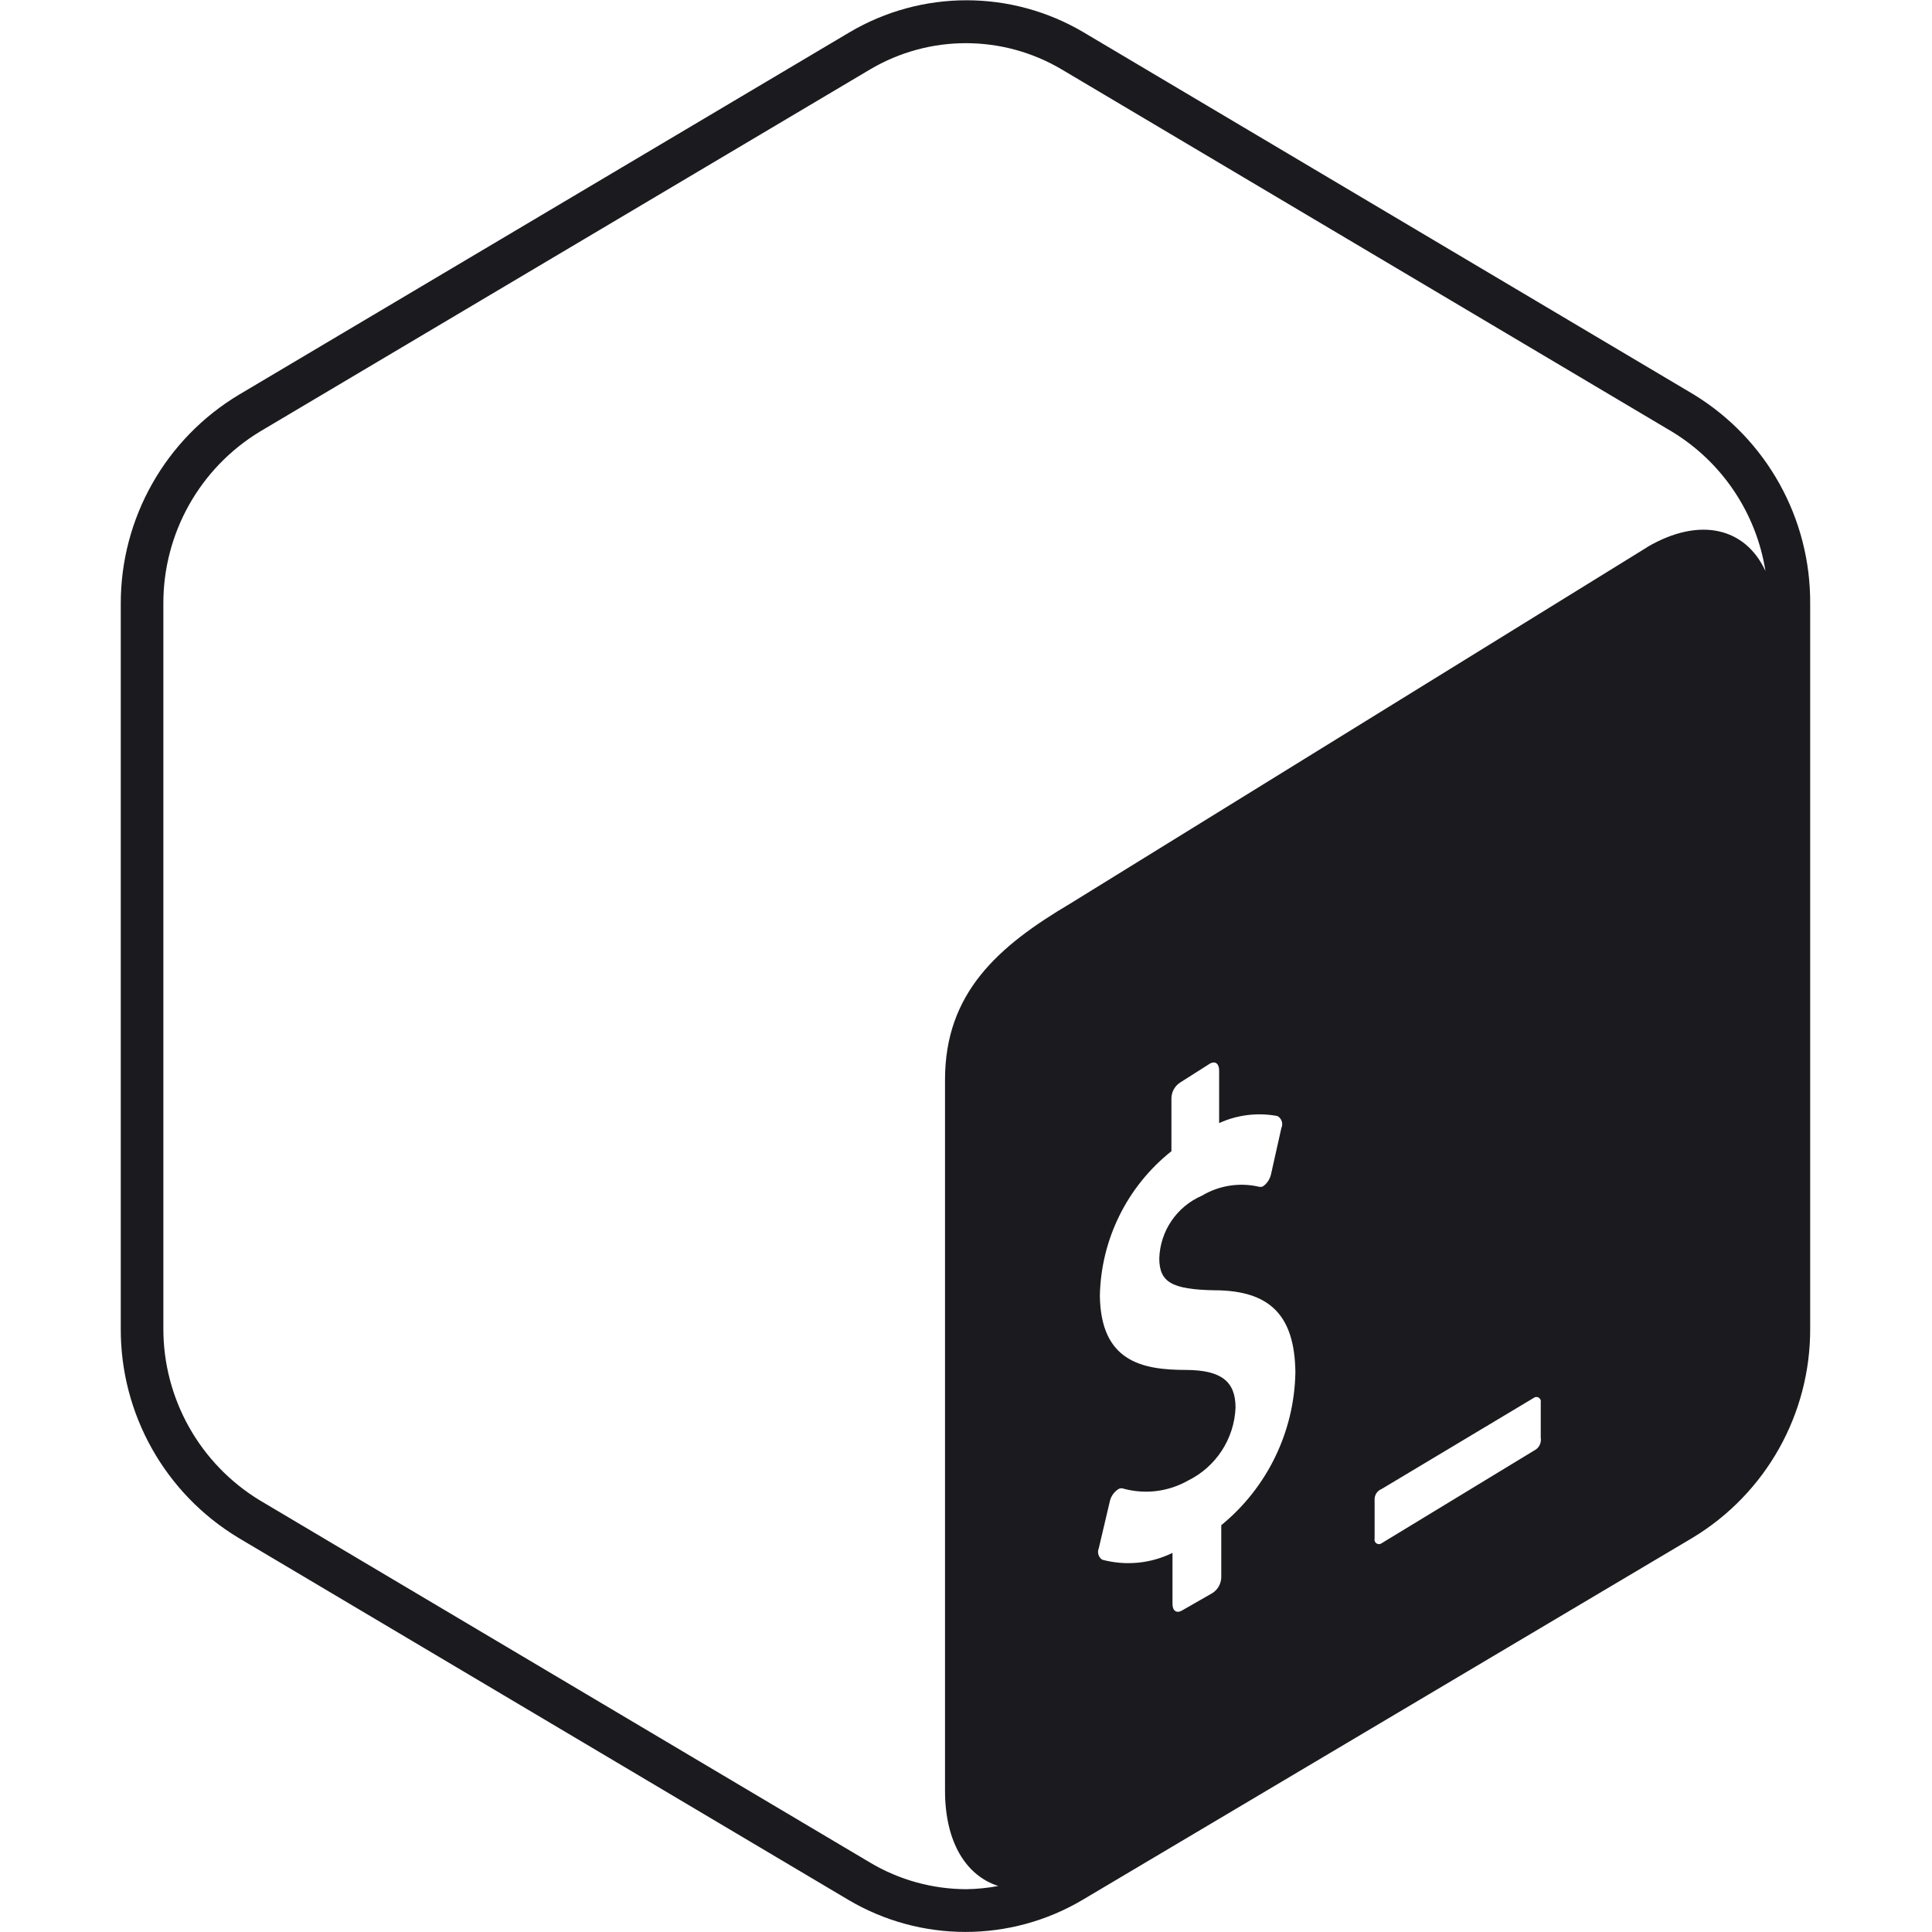
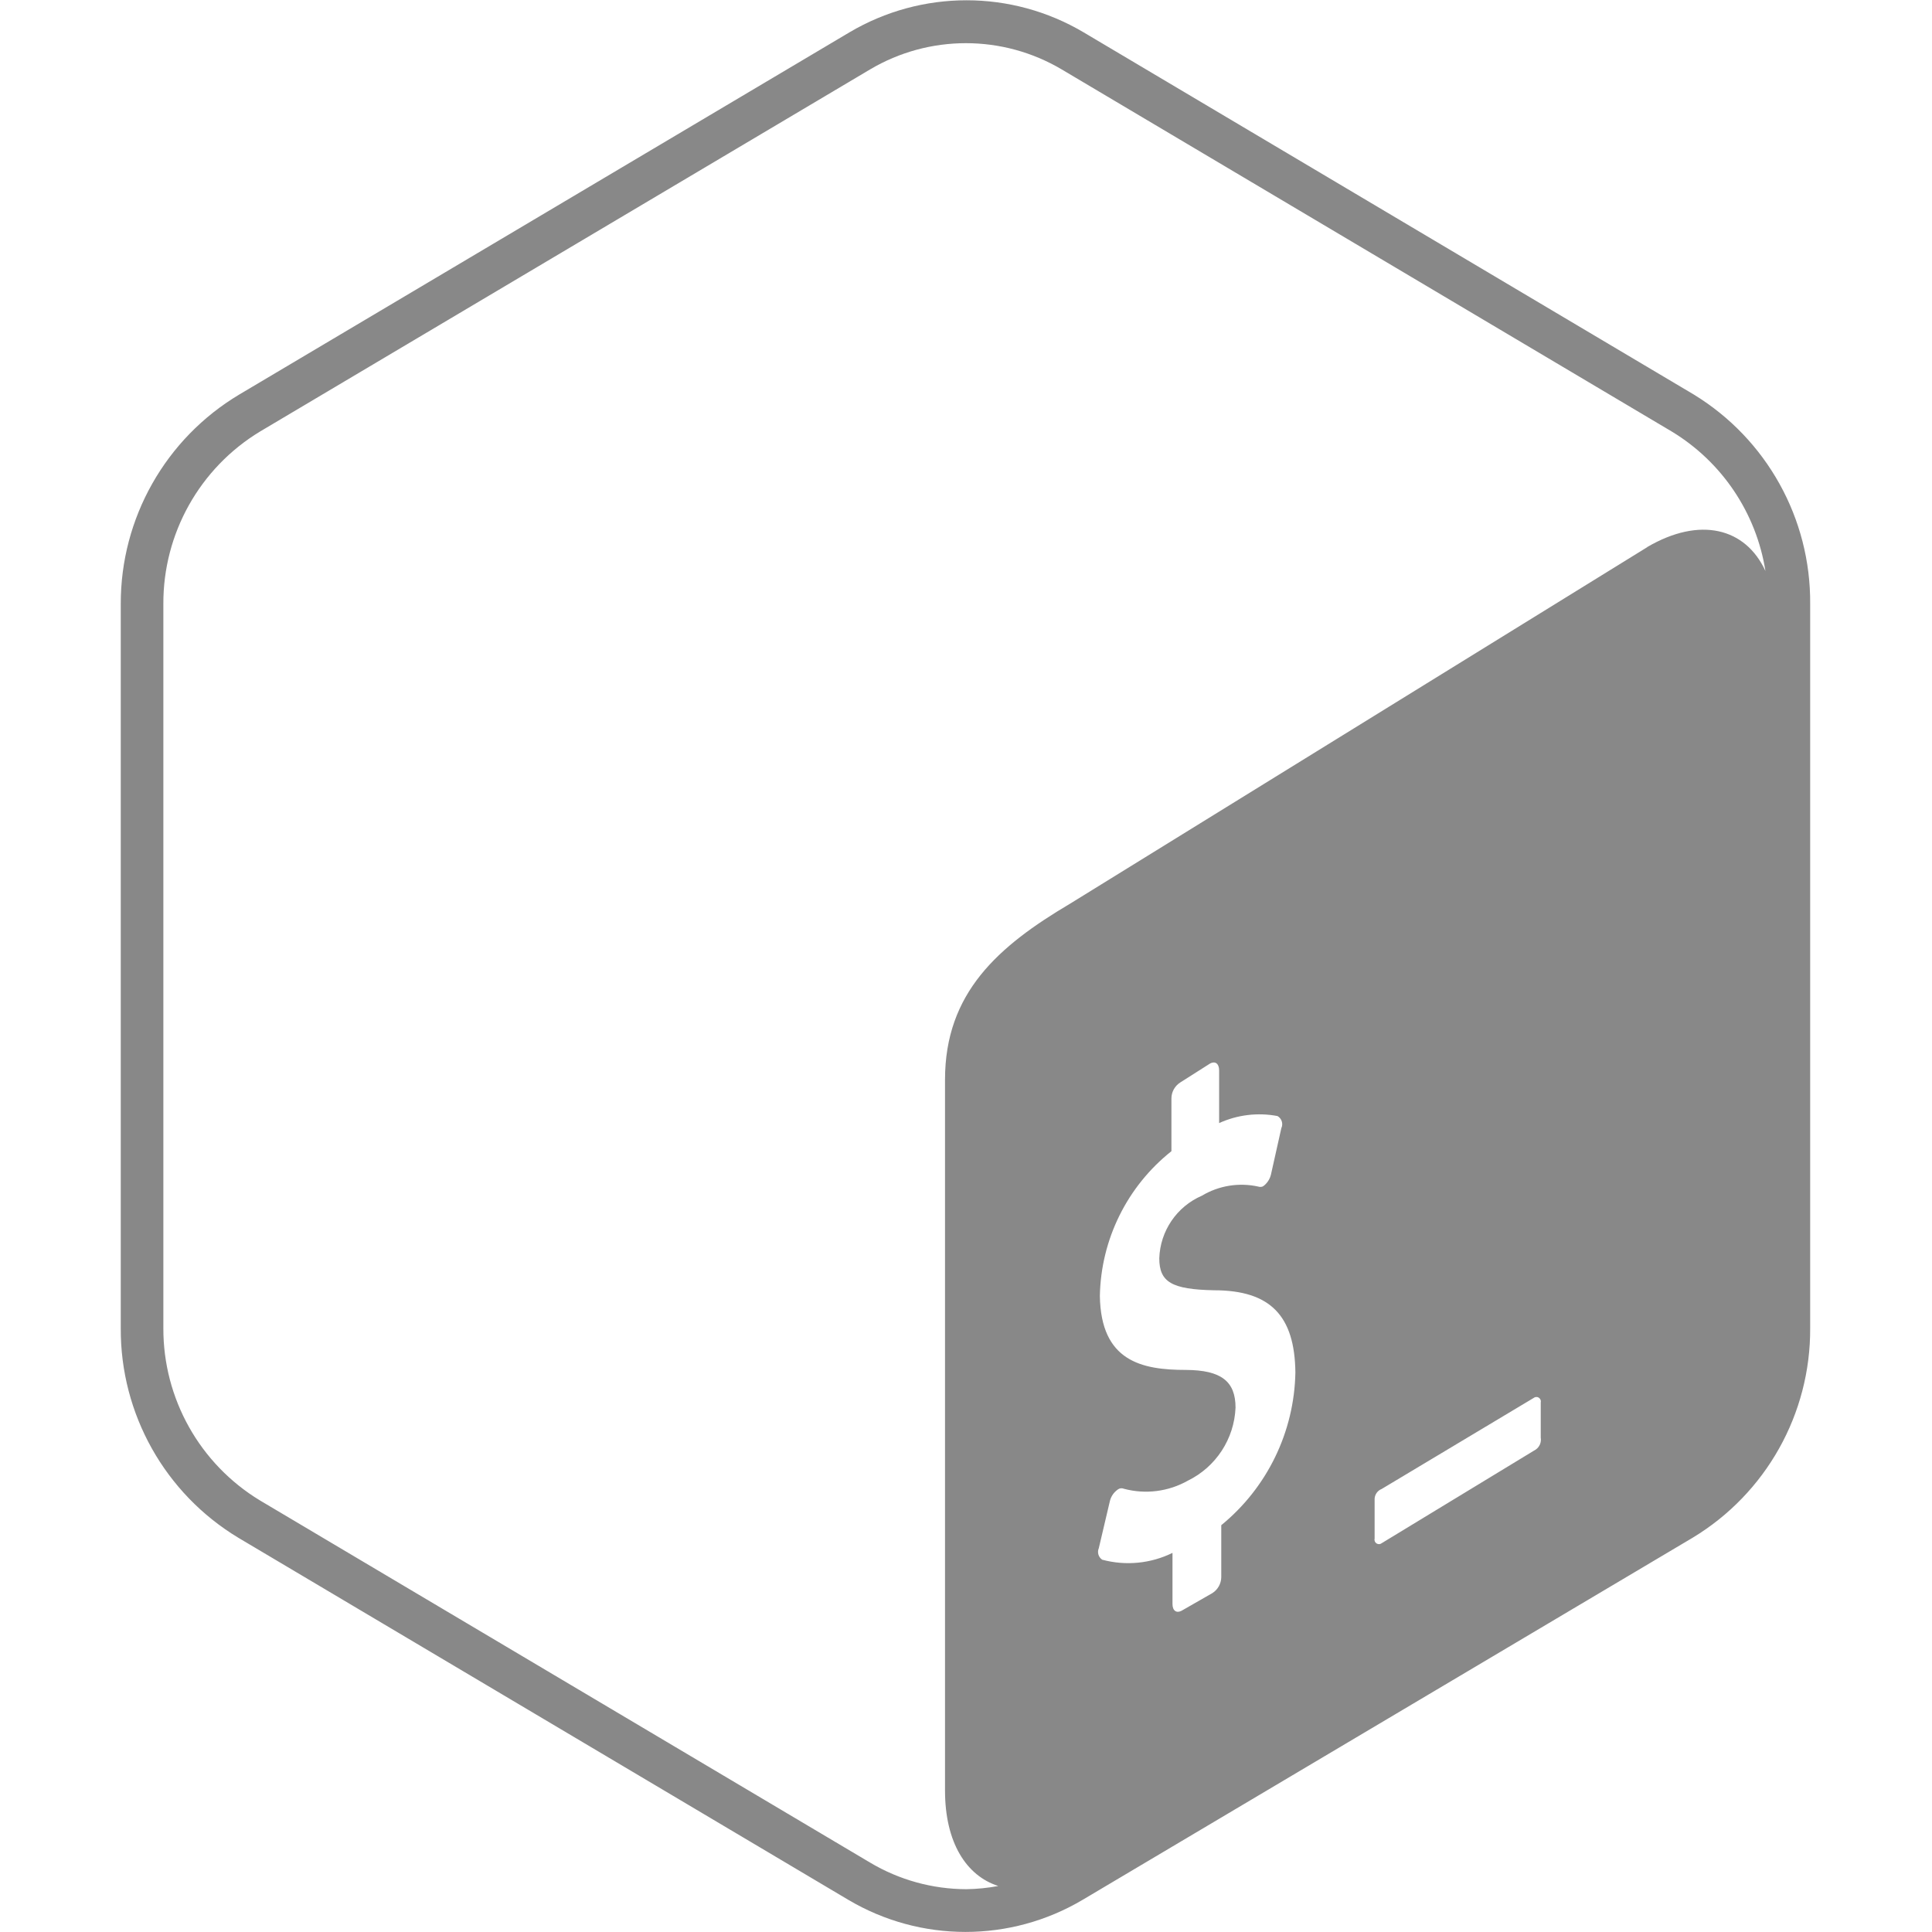
<svg xmlns="http://www.w3.org/2000/svg" height="16px" width="16px" viewBox="0 0 79.37 90.71">
  <defs>
-     <style>.cls-1{fill:#1b1b1f;}</style>
+     <style>.cls-1{fill:#888;}</style>
  </defs>
  <path class="cls-1" d="M73.85,18.52l-28.64-17a10.79,10.79,0,0,0-11,0l-28.64,17A11.42,11.42,0,0,0,0,28.36v34a11.42,11.42,0,0,0,5.52,9.84l28.64,17a10.79,10.79,0,0,0,11,0l28.64-17a11.42,11.42,0,0,0,5.52-9.84v-34A11.42,11.42,0,0,0,73.85,18.52ZM51.67,71.61l0,2.44a0.9,0.9,0,0,1-.42.75l-1.45.83c-0.23.12-.42,0-0.42-0.32l0-2.4a4.71,4.71,0,0,1-3.3.32,0.44,0.44,0,0,1-.16-0.54l0.52-2.21A0.92,0.92,0,0,1,46.73,70a0.58,0.58,0,0,1,.14-0.1,0.29,0.29,0,0,1,.23,0,4,4,0,0,0,3-.38,4,4,0,0,0,2.24-3.43c0-1.24-.68-1.76-2.32-1.77-2.08,0-4-.4-4.05-3.47a8.89,8.89,0,0,1,3.36-6.8l0-2.47a0.89,0.89,0,0,1,.42-0.76l1.4-.89c0.23-.12.42,0,0.42,0.33l0,2.47a4.56,4.56,0,0,1,2.74-.33,0.44,0.44,0,0,1,.18.57L54,55.16a0.94,0.94,0,0,1-.25.44,0.58,0.58,0,0,1-.14.11,0.33,0.33,0,0,1-.21,0,3.63,3.63,0,0,0-2.64.43,3.32,3.32,0,0,0-2,2.94c0,1.12.59,1.46,2.57,1.5,2.65,0,3.79,1.2,3.82,3.86A9.48,9.48,0,0,1,51.67,71.61Zm15-4.11a0.57,0.57,0,0,1-.22.55l-7.24,4.4a0.21,0.21,0,0,1-.34-0.21V70.37a0.52,0.52,0,0,1,.33-0.46l7.13-4.27a0.21,0.21,0,0,1,.34.21V67.5Zm5-41.81L44.57,42.43c-3.38,2-5.87,4.19-5.87,8.26V84.07c0,2.44,1,4,2.5,4.48a8.77,8.77,0,0,1-1.5.15,8.87,8.87,0,0,1-4.52-1.25l-28.64-17A9.42,9.42,0,0,1,2,62.36v-34a9.42,9.42,0,0,1,4.54-8.1l28.64-17a8.83,8.83,0,0,1,9,0l28.64,17a9.36,9.36,0,0,1,4.4,6.55C76.29,24.79,74.15,24.23,71.66,25.69Z" />
</svg>
